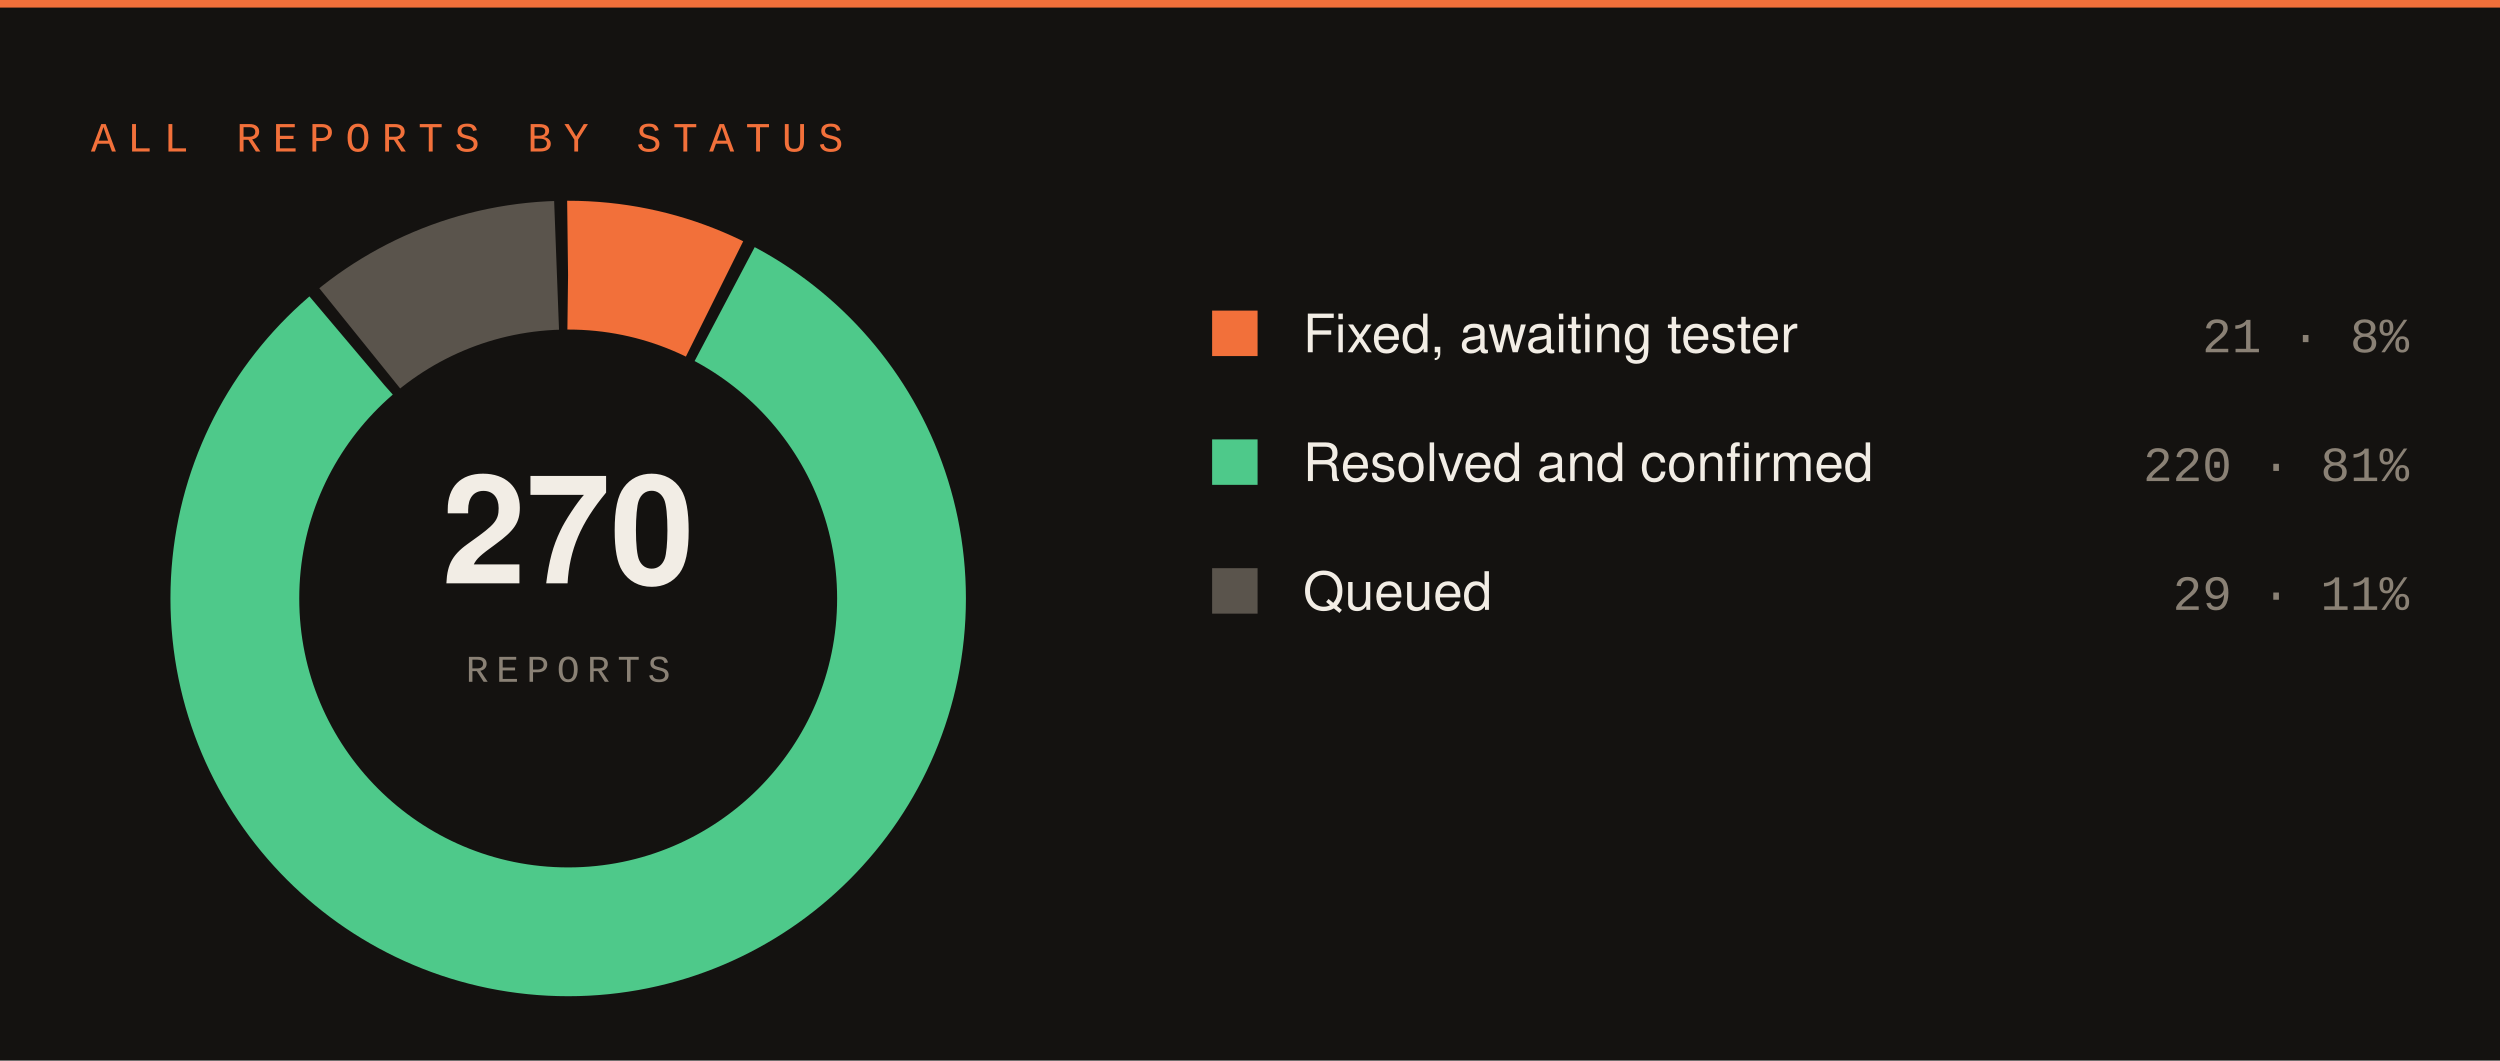
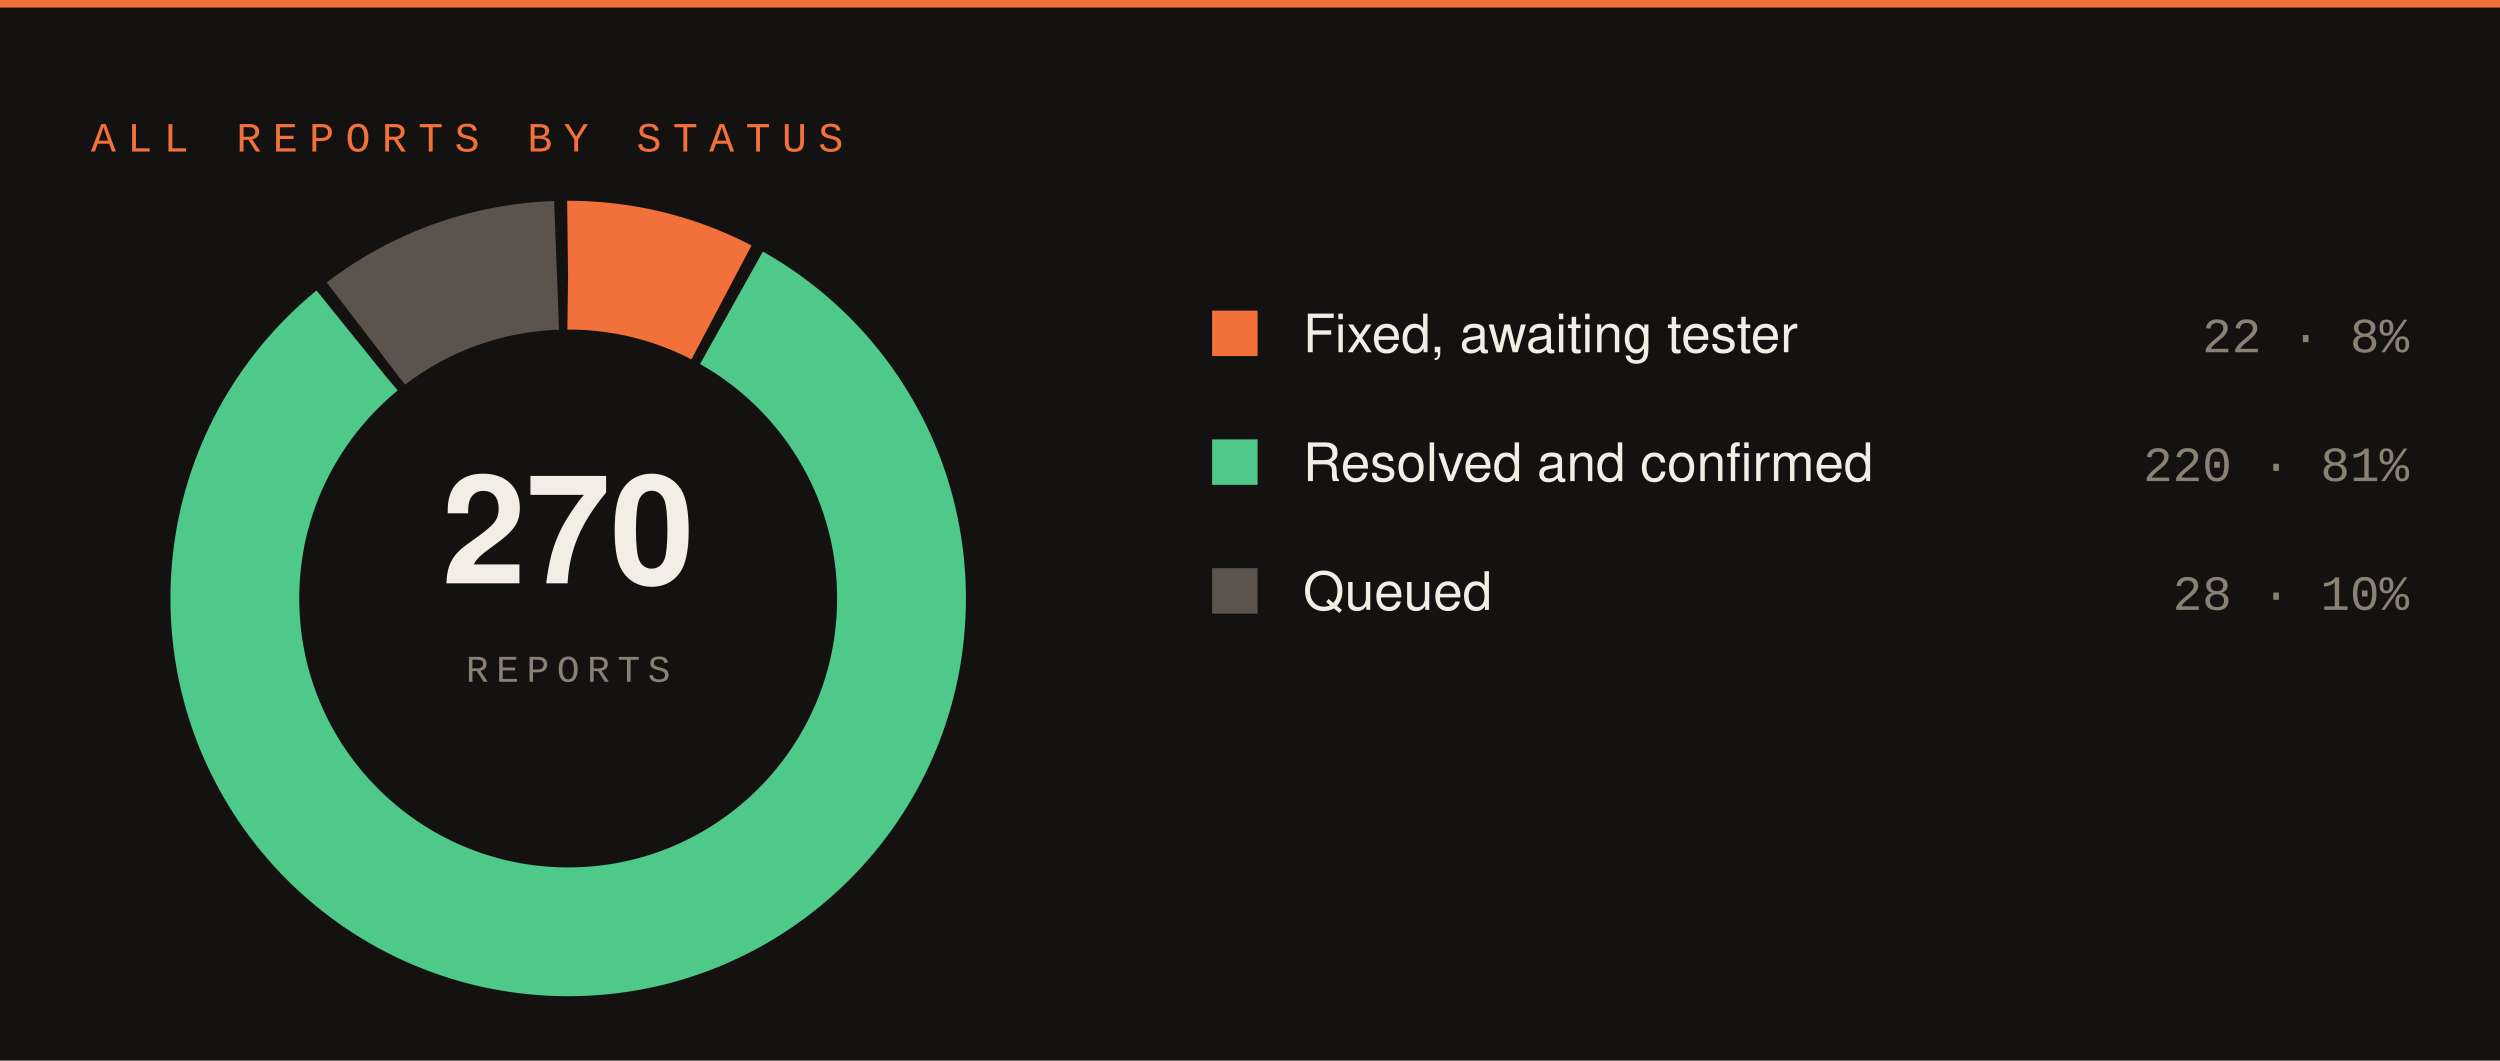
<svg xmlns="http://www.w3.org/2000/svg" width="660" height="280" viewBox="0 0 660 280">
  <rect width="660" height="280" fill="#141210" />
  <rect x="0" y="0" width="660" height="2" fill="#f2703a" />
  <text x="24" y="40" font-family="SFMono-Regular,Consolas,Liberation Mono,monospace" font-size="11" letter-spacing="3" fill="#f2703a">ALL REPORTS BY STATUS</text>
-   <circle cx="150" cy="158" r="88" fill="none" stroke="#f2703a" stroke-width="34" stroke-dasharray="40.00 512.92" stroke-dashoffset="-0.00" transform="rotate(-90 150 158)" />
-   <circle cx="150" cy="158" r="88" fill="none" stroke="#4ec98a" stroke-width="34" stroke-dasharray="447.53 105.39" stroke-dashoffset="-43.00" transform="rotate(-90 150 158)" />
-   <circle cx="150" cy="158" r="88" fill="none" stroke="#5a544c" stroke-width="34" stroke-dasharray="56.39 496.53" stroke-dashoffset="-493.53" transform="rotate(-90 150 158)" />
+   <circle cx="150" cy="158" r="88" fill="none" stroke="#f2703a" stroke-width="34" stroke-dasharray="42.05 510.87" stroke-dashoffset="-0.00" transform="rotate(-90 150 158)" />
+   <circle cx="150" cy="158" r="88" fill="none" stroke="#4ec98a" stroke-width="34" stroke-dasharray="447.53 105.39" stroke-dashoffset="-45.05" transform="rotate(-90 150 158)" />
+   <circle cx="150" cy="158" r="88" fill="none" stroke="#5a544c" stroke-width="34" stroke-dasharray="54.34 498.58" stroke-dashoffset="-495.58" transform="rotate(-90 150 158)" />
  <text x="150" y="154" font-family="-apple-system,Segoe UI,Helvetica,Arial,sans-serif" font-size="40" font-weight="700" fill="#f2ede5" text-anchor="middle">270</text>
  <text x="150" y="180" font-family="SFMono-Regular,Consolas,Liberation Mono,monospace" font-size="10" letter-spacing="2" fill="#8a8175" text-anchor="middle">REPORTS</text>
  <rect x="320" y="82" width="12" height="12" fill="#f2703a" />
  <text x="344" y="93" font-family="-apple-system,Segoe UI,Helvetica,Arial,sans-serif" font-size="14" fill="#f2ede5">Fixed, awaiting tester</text>
-   <text x="636" y="93" font-family="SFMono-Regular,Consolas,Liberation Mono,monospace" font-size="13" fill="#8a8175" text-anchor="end">21 · 8%</text>
+   <text x="636" y="93" font-family="SFMono-Regular,Consolas,Liberation Mono,monospace" font-size="13" fill="#8a8175" text-anchor="end">22 · 8%</text>
  <rect x="320" y="116" width="12" height="12" fill="#4ec98a" />
  <text x="344" y="127" font-family="-apple-system,Segoe UI,Helvetica,Arial,sans-serif" font-size="14" fill="#f2ede5">Resolved and confirmed</text>
  <text x="636" y="127" font-family="SFMono-Regular,Consolas,Liberation Mono,monospace" font-size="13" fill="#8a8175" text-anchor="end">220 · 81%</text>
  <rect x="320" y="150" width="12" height="12" fill="#5a544c" />
  <text x="344" y="161" font-family="-apple-system,Segoe UI,Helvetica,Arial,sans-serif" font-size="14" fill="#f2ede5">Queued</text>
-   <text x="636" y="161" font-family="SFMono-Regular,Consolas,Liberation Mono,monospace" font-size="13" fill="#8a8175" text-anchor="end">29 · 11%</text>
+   <text x="636" y="161" font-family="SFMono-Regular,Consolas,Liberation Mono,monospace" font-size="13" fill="#8a8175" text-anchor="end">28 · 10%</text>
</svg>
